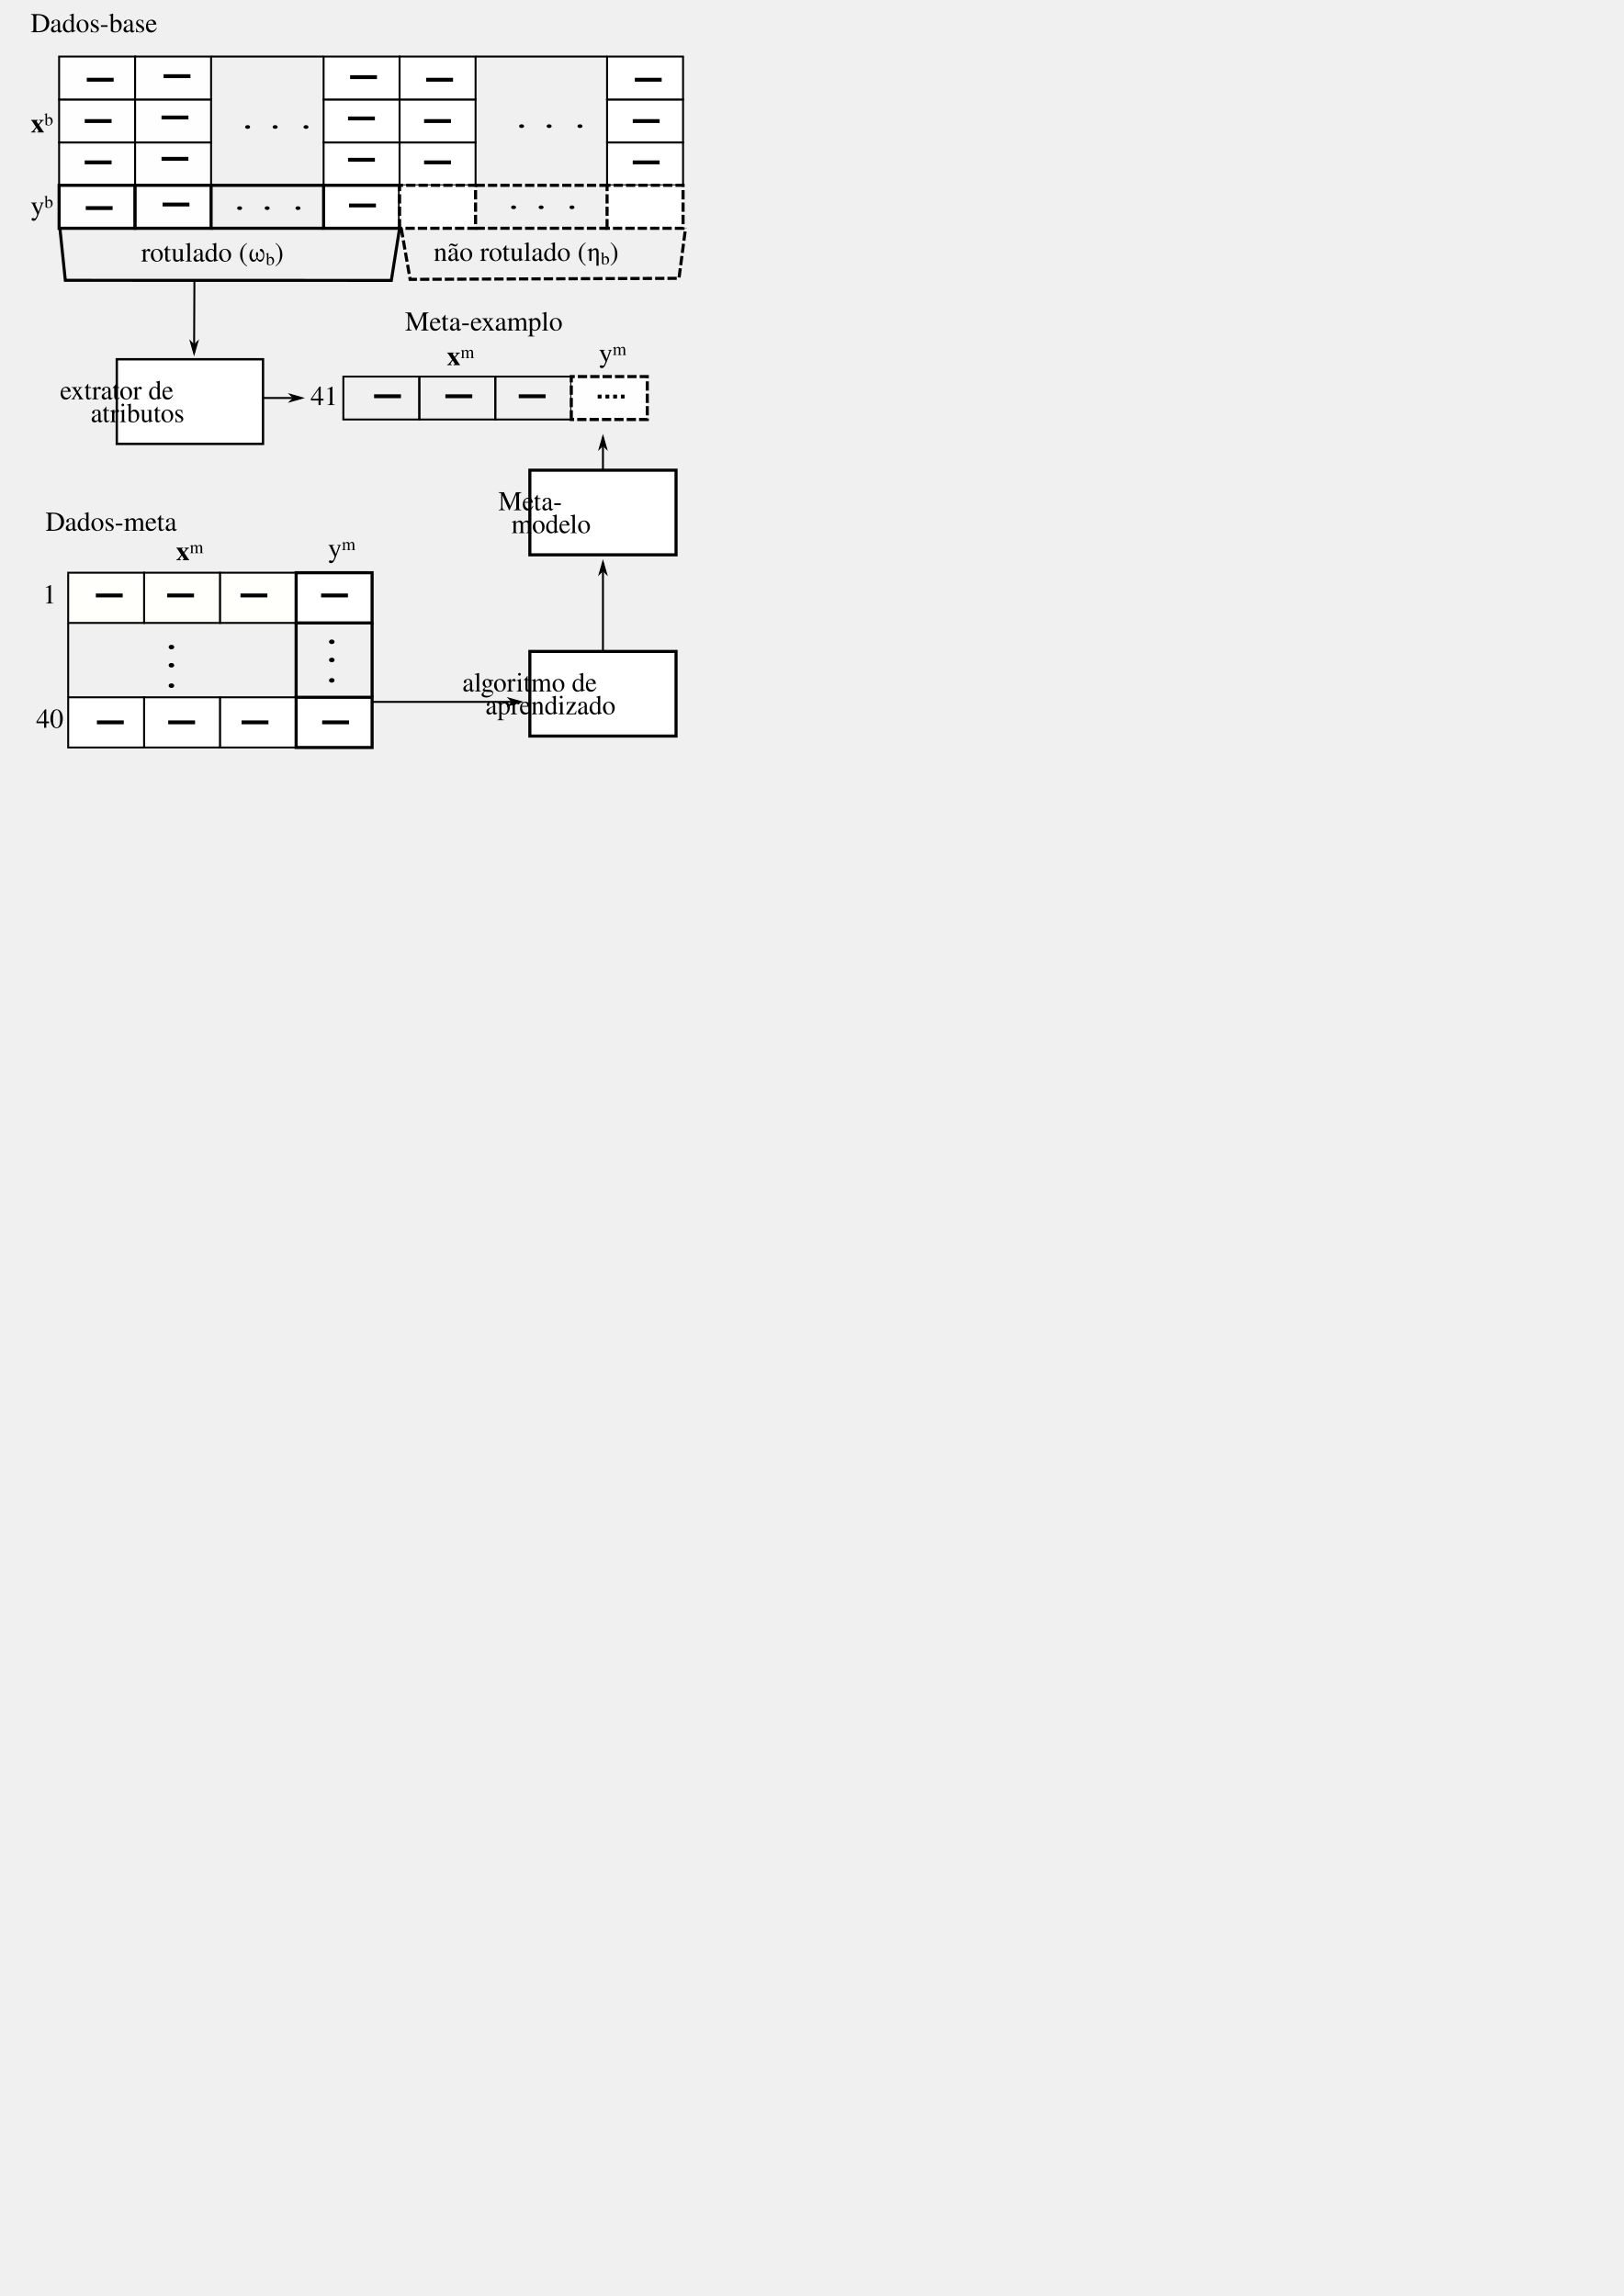
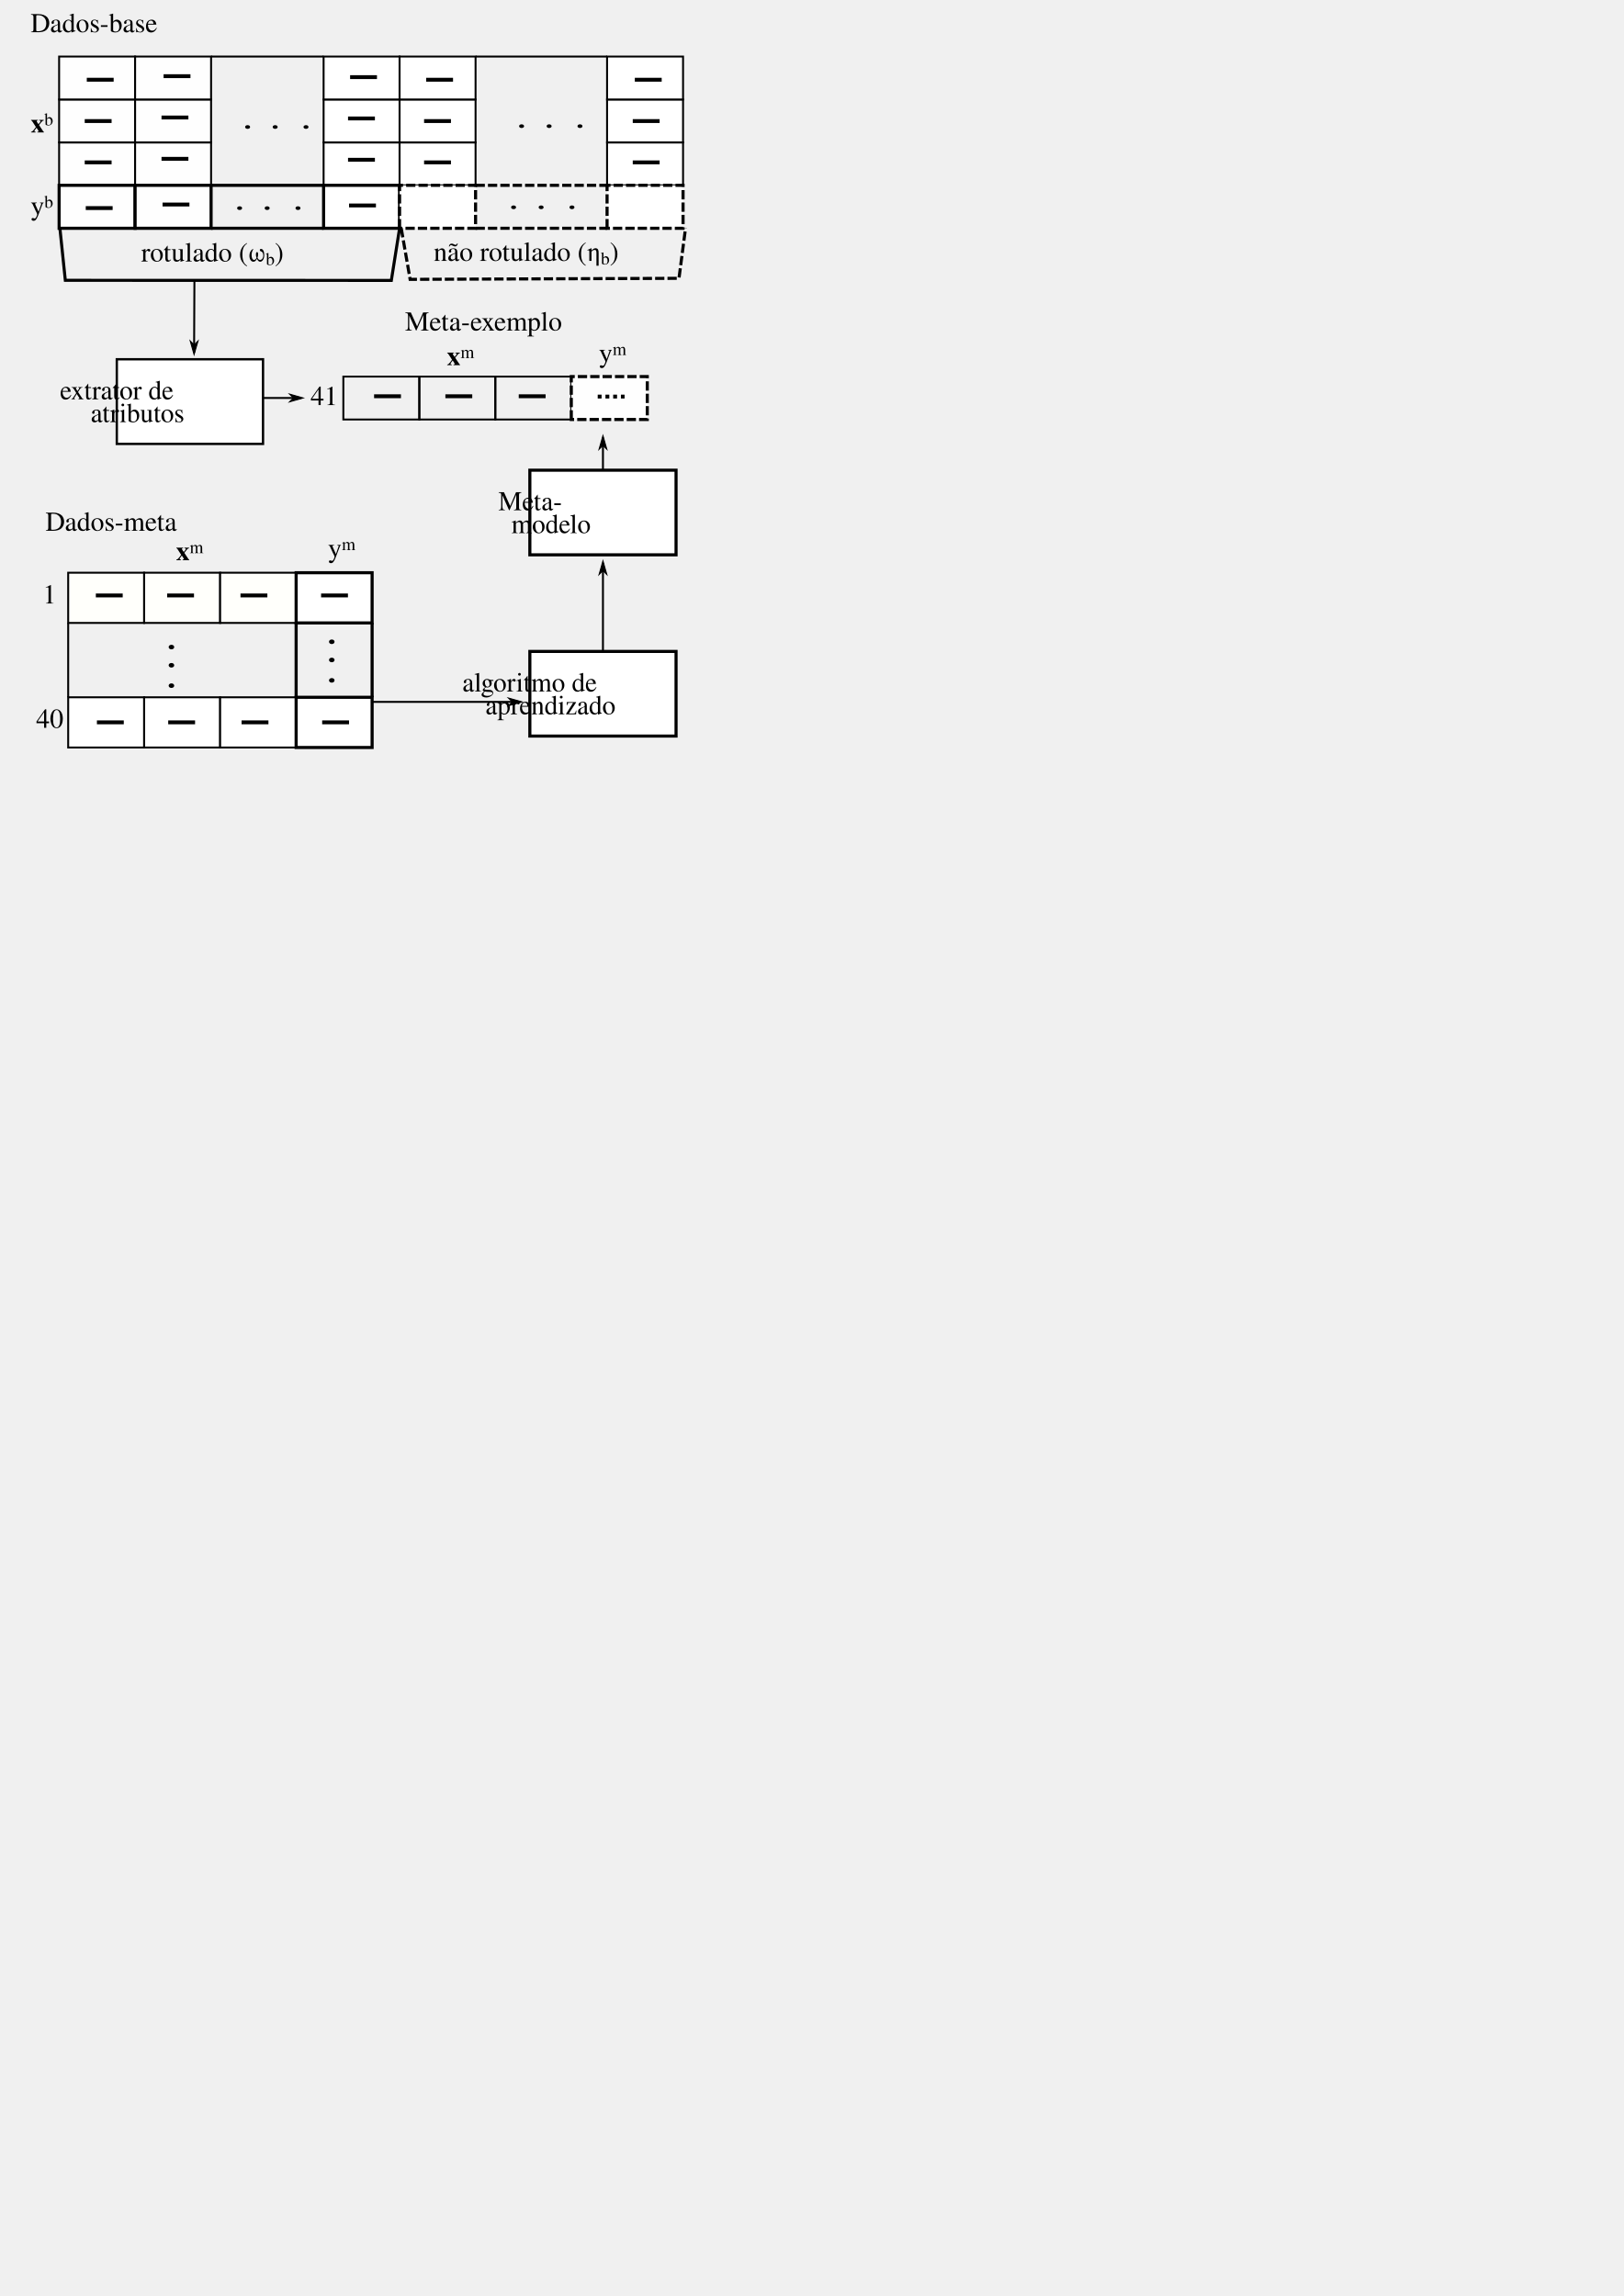
<svg xmlns="http://www.w3.org/2000/svg" width="210mm" height="297mm" viewBox="0 0 210 297" version="1.1" id="svg8">
  <defs id="defs2">
    <marker orient="auto" refY="0.0" refX="0.0" id="marker2628" style="overflow:visible;">
      <path id="path2626" d="M 0.0,0.0 L 5.0,-5.0 L -12.5,0.0 L 5.0,5.0 L 0.0,0.0 z " style="fill-rule:evenodd;stroke:#000000;stroke-width:1pt;stroke-opacity:1;fill:#000000;fill-opacity:1" transform="scale(0.4) rotate(180) translate(10,0)" />
    </marker>
    <marker orient="auto" refY="0.0" refX="0.0" id="marker2622" style="overflow:visible;">
      <path id="path2620" d="M 0.0,0.0 L 5.0,-5.0 L -12.5,0.0 L 5.0,5.0 L 0.0,0.0 z " style="fill-rule:evenodd;stroke:#000000;stroke-width:1pt;stroke-opacity:1;fill:#000000;fill-opacity:1" transform="scale(0.4) rotate(180) translate(10,0)" />
    </marker>
    <marker orient="auto" refY="0.0" refX="0.0" id="marker2616" style="overflow:visible;">
      <path id="path2614" d="M 0.0,0.0 L 5.0,-5.0 L -12.5,0.0 L 5.0,5.0 L 0.0,0.0 z " style="fill-rule:evenodd;stroke:#000000;stroke-width:1pt;stroke-opacity:1;fill:#000000;fill-opacity:1" transform="scale(0.4) rotate(180) translate(10,0)" />
    </marker>
    <marker orient="auto" refY="0.0" refX="0.0" id="marker2610" style="overflow:visible;">
      <path id="path2608" d="M 0.0,0.0 L 5.0,-5.0 L -12.5,0.0 L 5.0,5.0 L 0.0,0.0 z " style="fill-rule:evenodd;stroke:#000000;stroke-width:1pt;stroke-opacity:1;fill:#000000;fill-opacity:1" transform="scale(0.4) rotate(180) translate(10,0)" />
    </marker>
    <marker orient="auto" refY="0.0" refX="0.0" id="marker2602" style="overflow:visible;">
      <path id="path2600" d="M 0.0,0.0 L 5.0,-5.0 L -12.5,0.0 L 5.0,5.0 L 0.0,0.0 z " style="fill-rule:evenodd;stroke:#000000;stroke-width:1pt;stroke-opacity:1;fill:#000000;fill-opacity:1" transform="scale(0.4) rotate(180) translate(10,0)" />
    </marker>
    <marker orient="auto" refY="0.0" refX="0.0" id="marker1492" style="overflow:visible;">
      <path id="path1490" d="M 0.0,0.0 L 5.0,-5.0 L -12.5,0.0 L 5.0,5.0 L 0.0,0.0 z " style="fill-rule:evenodd;stroke:#000000;stroke-width:1pt;stroke-opacity:1;fill:#000000;fill-opacity:1" transform="scale(0.4) rotate(180) translate(10,0)" />
    </marker>
    <marker orient="auto" refY="0.0" refX="0.0" id="marker1484" style="overflow:visible;">
      <path id="path1482" d="M 0.0,0.0 L 5.0,-5.0 L -12.5,0.0 L 5.0,5.0 L 0.0,0.0 z " style="fill-rule:evenodd;stroke:#000000;stroke-width:1pt;stroke-opacity:1;fill:#000000;fill-opacity:1" transform="scale(0.4) rotate(180) translate(10,0)" />
    </marker>
    <marker orient="auto" refY="0.0" refX="0.0" id="Arrow1Mend" style="overflow:visible;">
      <path id="path1094" d="M 0.0,0.0 L 5.0,-5.0 L -12.5,0.0 L 5.0,5.0 L 0.0,0.0 z " style="fill-rule:evenodd;stroke:#000000;stroke-width:1pt;stroke-opacity:1;fill:#000000;fill-opacity:1" transform="scale(0.4) rotate(180) translate(10,0)" />
    </marker>
    <marker orient="auto" refY="0.0" refX="0.0" id="marker1476" style="overflow:visible">
      <path id="path1474" d="M 0.0,0.0 L 5.0,-5.0 L -12.5,0.0 L 5.0,5.0 L 0.0,0.0 z " style="fill-rule:evenodd;stroke:#000000;stroke-width:1pt;stroke-opacity:1;fill:#000000;fill-opacity:1" transform="scale(0.8) translate(12.5,0)" />
    </marker>
    <marker orient="auto" refY="0.0" refX="0.0" id="Arrow2Mend" style="overflow:visible;">
      <path id="path1112" style="fill-rule:evenodd;stroke-width:0.625;stroke-linejoin:round;stroke:#000000;stroke-opacity:1;fill:#000000;fill-opacity:1" d="M 8.719,4.034 L -2.207,0.016 L 8.719,-4.002 C 6.973,-1.63 6.983,1.616 8.719,4.034 z " transform="scale(0.6) rotate(180) translate(0,0)" />
    </marker>
    <marker orient="auto" refY="0.0" refX="0.0" id="marker1377" style="overflow:visible;">
      <path id="path1375" style="fill-rule:evenodd;stroke-width:0.625;stroke-linejoin:round;stroke:#000000;stroke-opacity:1;fill:#000000;fill-opacity:1" d="M 8.719,4.034 L -2.207,0.016 L 8.719,-4.002 C 6.973,-1.63 6.983,1.616 8.719,4.034 z " transform="scale(1.1) rotate(180) translate(1,0)" />
    </marker>
    <marker orient="auto" refY="0.0" refX="0.0" id="marker1373" style="overflow:visible;">
      <path id="path1371" d="M 0.0,0.0 L 5.0,-5.0 L -12.5,0.0 L 5.0,5.0 L 0.0,0.0 z " style="fill-rule:evenodd;stroke:#000000;stroke-width:1pt;stroke-opacity:1;fill:#000000;fill-opacity:1" transform="scale(0.8) rotate(180) translate(12.5,0)" />
    </marker>
    <marker orient="auto" refY="0.0" refX="0.0" id="Arrow2Lend" style="overflow:visible;">
      <path id="path1106" style="fill-rule:evenodd;stroke-width:0.625;stroke-linejoin:round;stroke:#000000;stroke-opacity:1;fill:#000000;fill-opacity:1" d="M 8.719,4.034 L -2.207,0.016 L 8.719,-4.002 C 6.973,-1.63 6.983,1.616 8.719,4.034 z " transform="scale(1.1) rotate(180) translate(1,0)" />
    </marker>
    <marker orient="auto" refY="0.0" refX="0.0" id="marker1367" style="overflow:visible">
      <path id="path1365" style="fill-rule:evenodd;stroke-width:0.625;stroke-linejoin:round;stroke:#000000;stroke-opacity:1;fill:#000000;fill-opacity:1" d="M 8.719,4.034 L -2.207,0.016 L 8.719,-4.002 C 6.973,-1.63 6.983,1.616 8.719,4.034 z " transform="scale(1.1) translate(1,0)" />
    </marker>
    <marker orient="auto" refY="0.0" refX="0.0" id="marker1363" style="overflow:visible">
      <path id="path1361" style="fill-rule:evenodd;stroke-width:0.625;stroke-linejoin:round;stroke:#000000;stroke-opacity:1;fill:#000000;fill-opacity:1" d="M 8.719,4.034 L -2.207,0.016 L 8.719,-4.002 C 6.973,-1.63 6.983,1.616 8.719,4.034 z " transform="scale(0.6) translate(0,0)" />
    </marker>
    <marker orient="auto" refY="0.0" refX="0.0" id="marker1359" style="overflow:visible">
      <path id="path1357" style="fill-rule:evenodd;stroke-width:0.625;stroke-linejoin:round;stroke:#000000;stroke-opacity:1;fill:#000000;fill-opacity:1" d="M 8.719,4.034 L -2.207,0.016 L 8.719,-4.002 C 6.973,-1.63 6.983,1.616 8.719,4.034 z " transform="scale(0.6) translate(0,0)" />
    </marker>
    <marker orient="auto" refY="0.0" refX="0.0" id="Arrow2Mstart" style="overflow:visible">
      <path id="path1109" style="fill-rule:evenodd;stroke-width:0.625;stroke-linejoin:round;stroke:#000000;stroke-opacity:1;fill:#000000;fill-opacity:1" d="M 8.719,4.034 L -2.207,0.016 L 8.719,-4.002 C 6.973,-1.63 6.983,1.616 8.719,4.034 z " transform="scale(0.6) translate(0,0)" />
    </marker>
    <marker orient="auto" refY="0.0" refX="0.0" id="Arrow2Lstart" style="overflow:visible">
      <path id="path1103" style="fill-rule:evenodd;stroke-width:0.625;stroke-linejoin:round;stroke:#000000;stroke-opacity:1;fill:#000000;fill-opacity:1" d="M 8.719,4.034 L -2.207,0.016 L 8.719,-4.002 C 6.973,-1.63 6.983,1.616 8.719,4.034 z " transform="scale(1.1) translate(1,0)" />
    </marker>
    <marker orient="auto" refY="0.0" refX="0.0" id="Arrow1Lstart" style="overflow:visible">
      <path id="path1085" d="M 0.0,0.0 L 5.0,-5.0 L -12.5,0.0 L 5.0,5.0 L 0.0,0.0 z " style="fill-rule:evenodd;stroke:#000000;stroke-width:1pt;stroke-opacity:1;fill:#000000;fill-opacity:1" transform="scale(0.8) translate(12.5,0)" />
    </marker>
    <marker orient="auto" refY="0.0" refX="0.0" id="Arrow1Lend" style="overflow:visible;">
      <path id="path1088" d="M 0.0,0.0 L 5.0,-5.0 L -12.5,0.0 L 5.0,5.0 L 0.0,0.0 z " style="fill-rule:evenodd;stroke:#000000;stroke-width:1pt;stroke-opacity:1;fill:#000000;fill-opacity:1" transform="scale(0.8) rotate(180) translate(12.5,0)" />
    </marker>
    <marker orient="auto" refY="0" refX="0" id="marker2622-3" style="overflow:visible">
      <path id="path2620-6" d="M 0,0 5,-5 -12.5,0 5,5 Z" style="fill:#000000;fill-opacity:1;fill-rule:evenodd;stroke:#000000;stroke-width:1pt;stroke-opacity:1" transform="matrix(-0.4,0,0,-0.4,-4,0)" />
    </marker>
    <marker orient="auto" refY="0" refX="0" id="marker1492-7" style="overflow:visible">
      <path id="path1490-5" d="M 0,0 5,-5 -12.5,0 5,5 Z" style="fill:#000000;fill-opacity:1;fill-rule:evenodd;stroke:#000000;stroke-width:1pt;stroke-opacity:1" transform="matrix(-0.4,0,0,-0.4,-4,0)" />
    </marker>
    <marker orient="auto" refY="0" refX="0" id="marker1492-3" style="overflow:visible">
      <path id="path1490-1" d="M 0,0 5,-5 -12.5,0 5,5 Z" style="fill:#000000;fill-opacity:1;fill-rule:evenodd;stroke:#000000;stroke-width:1pt;stroke-opacity:1" transform="matrix(-0.4,0,0,-0.4,-4,0)" />
    </marker>
    <marker orient="auto" refY="0" refX="0" id="Arrow1Mend-3" style="overflow:visible">
      <path id="path1094-5" d="M 0,0 5,-5 -12.5,0 5,5 Z" style="fill:#000000;fill-opacity:1;fill-rule:evenodd;stroke:#000000;stroke-width:1pt;stroke-opacity:1" transform="matrix(-0.4,0,0,-0.4,-4,0)" />
    </marker>
    <marker orient="auto" refY="0" refX="0" id="marker4415" style="overflow:visible">
      <path id="path4413" d="M 0,0 5,-5 -12.5,0 5,5 Z" style="fill:#000000;fill-opacity:1;fill-rule:evenodd;stroke:#000000;stroke-width:1pt;stroke-opacity:1" transform="matrix(-0.4,0,0,-0.4,-4,0)" />
    </marker>
  </defs>
  <g id="layer1">
    <flowRoot xml:space="preserve" id="flowRoot920" style="fill:black;fill-opacity:1;stroke:none;font-family:sans-serif;font-style:normal;font-weight:normal;font-size:40px;line-height:1.25;letter-spacing:0px;word-spacing:0px">
      <flowRegion id="flowRegion922">
        <rect id="rect924" width="281.833" height="69.195" x="19.193" y="102.771" />
      </flowRegion>
      <flowPara id="flowPara926" />
    </flowRoot>
    <text xml:space="preserve" style="font-style:normal;font-weight:normal;font-size:3.528px;line-height:1.25;font-family:sans-serif;letter-spacing:0px;word-spacing:0px;fill:#000000;fill-opacity:1;stroke:none;stroke-width:0.265;" x="123.503" y="73.696" id="text1364">
      <tspan x="123.503" y="83.06" style="font-style:normal;font-variant:normal;font-weight:normal;font-stretch:normal;font-size:3.528px;font-family:times;-inkscape-font-specification:times;text-align:center;text-anchor:middle;stroke-width:0.265;" id="tspan1370" />
    </text>
    <rect style="fill:#ffffff;fill-opacity:0.963;stroke:#000000;stroke-width:0.25;stroke-miterlimit:4;stroke-dasharray:none;stroke-dashoffset:0;stroke-opacity:1" id="rect819" width="5.554" height="9.827" x="-23.975" y="7.646" transform="rotate(-90)" />
    <rect style="fill:#ffffff;fill-opacity:0.963;stroke:#000000;stroke-width:0.25;stroke-miterlimit:4;stroke-dasharray:none;stroke-dashoffset:0;stroke-opacity:1" id="rect819-3" width="5.554" height="9.827" x="-18.421" y="7.646" transform="rotate(-90)" />
    <rect style="fill:#ffffff;fill-opacity:0.963;stroke:#000000;stroke-width:0.25;stroke-miterlimit:4;stroke-dasharray:none;stroke-dashoffset:0;stroke-opacity:1" id="rect819-6" width="5.554" height="9.827" x="-12.868" y="7.646" transform="rotate(-90)" />
    <rect style="fill:#ffffff;fill-opacity:0.963;stroke:#000000;stroke-width:0.4;stroke-miterlimit:4;stroke-dasharray:none;stroke-opacity:1" id="rect819-7" width="5.554" height="9.827" x="-29.528" y="7.646" transform="rotate(-90)" />
    <rect style="fill:#ffffff;fill-opacity:0.963;stroke:#000000;stroke-width:0.25;stroke-miterlimit:4;stroke-dasharray:none;stroke-dashoffset:0;stroke-opacity:1" id="rect819-5" width="5.554" height="9.827" x="-23.975" y="17.474" transform="rotate(-90)" />
    <rect style="fill:#ffffff;fill-opacity:0.963;stroke:#000000;stroke-width:0.25;stroke-miterlimit:4;stroke-dasharray:none;stroke-dashoffset:0;stroke-opacity:1" id="rect819-3-3" width="5.554" height="9.827" x="-18.421" y="17.474" transform="rotate(-90)" />
    <rect style="fill:#ffffff;fill-opacity:0.963;stroke:#000000;stroke-width:0.25;stroke-miterlimit:4;stroke-dasharray:none;stroke-dashoffset:0;stroke-opacity:1" id="rect819-6-5" width="5.554" height="9.827" x="-12.868" y="17.474" transform="rotate(-90)" />
    <rect style="fill:#ffffff;fill-opacity:0.963;stroke:#000000;stroke-width:0.4;stroke-miterlimit:4;stroke-dasharray:none;stroke-opacity:1" id="rect819-7-6" width="5.554" height="9.827" x="-29.528" y="17.474" transform="rotate(-90)" />
    <rect style="fill:#ffffff;fill-opacity:1;stroke:#000000;stroke-width:0.25;stroke-miterlimit:4;stroke-dasharray:none;stroke-dashoffset:0;stroke-opacity:1" id="rect819-2" width="5.554" height="9.827" x="-23.975" y="41.853" transform="rotate(-90)" />
    <rect style="fill:#ffffff;fill-opacity:1;stroke:#000000;stroke-width:0.25;stroke-miterlimit:4;stroke-dasharray:none;stroke-dashoffset:0;stroke-opacity:1" id="rect819-3-9" width="5.554" height="9.827" x="-18.421" y="41.853" transform="rotate(-90)" />
    <rect style="fill:#ffffff;fill-opacity:1;stroke:#000000;stroke-width:0.25;stroke-miterlimit:4;stroke-dasharray:none;stroke-dashoffset:0;stroke-opacity:1" id="rect819-6-1" width="5.554" height="9.827" x="-12.868" y="41.853" transform="rotate(-90)" />
    <rect style="fill:#ffffff;fill-opacity:1;stroke:#000000;stroke-width:0.4;stroke-miterlimit:4;stroke-dasharray:none;stroke-opacity:1" id="rect819-7-2" width="5.554" height="9.827" x="-29.528" y="41.853" transform="rotate(-90)" />
    <ellipse style="fill:#ffffff;fill-opacity:1;stroke:#000000;stroke-width:0.25;stroke-miterlimit:4;stroke-dasharray:none;stroke-dashoffset:0;stroke-opacity:1" id="path962" cx="-16.428" cy="32.025" transform="rotate(-90)" rx="0.113" ry="0.2" />
    <ellipse style="fill:#ffffff;fill-opacity:1;stroke:#000000;stroke-width:0.25;stroke-miterlimit:4;stroke-dasharray:none;stroke-dashoffset:0;stroke-opacity:1" id="path962-0" cx="-16.428" cy="35.588" transform="rotate(-90)" rx="0.113" ry="0.2" />
    <ellipse style="fill:#ffffff;fill-opacity:1;stroke:#000000;stroke-width:0.25;stroke-miterlimit:4;stroke-dasharray:none;stroke-dashoffset:0;stroke-opacity:1" id="path962-2" cx="-16.428" cy="39.575" transform="rotate(-90)" rx="0.113" ry="0.2" />
    <ellipse style="fill:#ffffff;fill-opacity:1;stroke:#000000;stroke-width:0.25;stroke-miterlimit:4;stroke-dasharray:none;stroke-dashoffset:0;stroke-opacity:1" id="path962-3" cx="-26.924" cy="30.989" transform="rotate(-90)" rx="0.113" ry="0.2" />
    <ellipse style="fill:#ffffff;fill-opacity:1;stroke:#000000;stroke-width:0.25;stroke-miterlimit:4;stroke-dasharray:none;stroke-dashoffset:0;stroke-opacity:1" id="path962-0-7" cx="-26.924" cy="34.552" transform="rotate(-90)" rx="0.113" ry="0.2" />
    <ellipse style="fill:#ffffff;fill-opacity:1;stroke:#000000;stroke-width:0.25;stroke-miterlimit:4;stroke-dasharray:none;stroke-dashoffset:0;stroke-opacity:1" id="path962-2-5" cx="-26.924" cy="38.54" transform="rotate(-90)" rx="0.113" ry="0.2" />
    <rect style="fill:#ffffff;fill-opacity:1;stroke:#000000;stroke-width:0.25;stroke-miterlimit:4;stroke-dasharray:none;stroke-dashoffset:0;stroke-opacity:1" id="rect819-5-7" width="5.554" height="9.827" x="-23.975" y="51.68" transform="rotate(-90)" />
    <rect style="fill:#ffffff;fill-opacity:1;stroke:#000000;stroke-width:0.25;stroke-miterlimit:4;stroke-dasharray:none;stroke-dashoffset:0;stroke-opacity:1" id="rect819-3-3-4" width="5.554" height="9.827" x="-18.421" y="51.68" transform="rotate(-90)" />
    <rect style="fill:#ffffff;fill-opacity:1;stroke:#000000;stroke-width:0.25;stroke-miterlimit:4;stroke-dasharray:none;stroke-dashoffset:0;stroke-opacity:1" id="rect819-6-5-3" width="5.554" height="9.827" x="-12.868" y="51.68" transform="rotate(-90)" />
    <rect style="fill:#ffffff;fill-opacity:1;stroke:#000000;stroke-width:0.4;stroke-miterlimit:4;stroke-dasharray:1.2, 0.4;stroke-dashoffset:0;stroke-opacity:1" id="rect819-7-6-0" width="5.554" height="9.827" x="-29.528" y="51.68" transform="rotate(-90)" />
    <rect style="fill:#ffffff;fill-opacity:1;stroke:#000000;stroke-width:0.25;stroke-miterlimit:4;stroke-dasharray:none;stroke-dashoffset:0;stroke-opacity:1" id="rect819-2-9" width="5.554" height="9.827" x="-23.975" y="78.515" transform="rotate(-90)" />
    <rect style="fill:#ffffff;fill-opacity:1;stroke:#000000;stroke-width:0.25;stroke-miterlimit:4;stroke-dasharray:none;stroke-dashoffset:0;stroke-opacity:1" id="rect819-3-9-6" width="5.554" height="9.827" x="-18.421" y="78.515" transform="rotate(-90)" />
    <rect style="fill:#ffffff;fill-opacity:1;stroke:#000000;stroke-width:0.25;stroke-miterlimit:4;stroke-dasharray:none;stroke-dashoffset:0;stroke-opacity:1" id="rect819-6-1-6" width="5.554" height="9.827" x="-12.868" y="78.515" transform="rotate(-90)" />
    <rect style="fill:#ffffff;fill-opacity:1;stroke:#000000;stroke-width:0.4;stroke-miterlimit:4;stroke-dasharray:1.2, 0.4;stroke-dashoffset:0;stroke-opacity:1" id="rect819-7-2-0" width="5.554" height="9.827" x="-29.528" y="78.515" transform="rotate(-90)" />
    <ellipse style="fill:#ffffff;fill-opacity:1;stroke:#000000;stroke-width:0.25;stroke-miterlimit:4;stroke-dasharray:none;stroke-dashoffset:0;stroke-opacity:1" id="path962-8" cx="-16.32" cy="67.459" transform="rotate(-90)" rx="0.113" ry="0.2" />
    <ellipse style="fill:#ffffff;fill-opacity:1;stroke:#000000;stroke-width:0.25;stroke-miterlimit:4;stroke-dasharray:none;stroke-dashoffset:0;stroke-opacity:1" id="path962-0-5" cx="-16.32" cy="71.022" transform="rotate(-90)" rx="0.113" ry="0.2" />
    <ellipse style="fill:#ffffff;fill-opacity:1;stroke:#000000;stroke-width:0.25;stroke-miterlimit:4;stroke-dasharray:none;stroke-dashoffset:0;stroke-opacity:1" id="path962-2-3" cx="-16.32" cy="75.01" transform="rotate(-90)" rx="0.113" ry="0.2" />
    <ellipse style="fill:#ffffff;fill-opacity:1;stroke:#000000;stroke-width:0.25;stroke-miterlimit:4;stroke-dasharray:none;stroke-dashoffset:0;stroke-opacity:1" id="path962-3-4" cx="-26.815" cy="66.424" transform="rotate(-90)" rx="0.113" ry="0.2" />
    <ellipse style="fill:#ffffff;fill-opacity:1;stroke:#000000;stroke-width:0.25;stroke-miterlimit:4;stroke-dasharray:none;stroke-dashoffset:0;stroke-opacity:1" id="path962-0-7-0" cx="-26.815" cy="69.987" transform="rotate(-90)" rx="0.113" ry="0.2" />
    <ellipse style="fill:#ffffff;fill-opacity:1;stroke:#000000;stroke-width:0.25;stroke-miterlimit:4;stroke-dasharray:none;stroke-dashoffset:0;stroke-opacity:1" id="path962-2-5-1" cx="-26.815" cy="73.974" transform="rotate(-90)" rx="0.113" ry="0.2" />
    <path style="fill:#ffffff;fill-opacity:0;stroke:#000000;stroke-width:0.394;stroke-miterlimit:4;stroke-dasharray:none;stroke-dashoffset:0;stroke-opacity:1" d="m 7.748,29.528 0.7,6.732 42.166,0.012 1.066,-6.743" id="rect3570" />
    <path style="fill:#ffffff;fill-opacity:0;stroke:#000000;stroke-width:0.4;stroke-miterlimit:4;stroke-dasharray:1.2, 0.4;stroke-dashoffset:0;stroke-opacity:1" d="m 51.891,29.519 1.152,6.617 34.773,-0.134 0.847,-6.483" id="rect3570-3" />
    <text xml:space="preserve" style="font-style:normal;font-weight:normal;font-size:3.528px;line-height:1.25;font-family:sans-serif;letter-spacing:0px;word-spacing:0px;fill:#000000;fill-opacity:1;stroke:none;stroke-width:0.265" x="29.766" y="33.824" id="text1383">
      <tspan id="tspan1381" x="29.766" y="33.824" style="font-style:normal;font-variant:normal;font-weight:normal;font-stretch:normal;font-family:times;-inkscape-font-specification:times;text-align:center;text-anchor:middle;stroke-width:0.265">rotulado (ω<tspan style="font-size:65%;baseline-shift:sub" id="tspan985">b</tspan>)</tspan>
    </text>
    <text xml:space="preserve" style="font-style:normal;font-weight:normal;font-size:3.528px;line-height:1.25;font-family:sans-serif;letter-spacing:0px;word-spacing:0px;fill:#000000;fill-opacity:1;stroke:none;stroke-width:0.265" x="70.348" y="33.751" id="text1383-6">
      <tspan id="tspan1381-7" x="70.348" y="33.751" style="font-style:normal;font-variant:normal;font-weight:normal;font-stretch:normal;font-family:times;-inkscape-font-specification:times;text-align:center;text-anchor:middle;stroke-width:0.265">não rotulado (η<tspan style="font-size:65%;baseline-shift:sub" id="tspan987">b</tspan>)</tspan>
    </text>
    <path style="fill:none;stroke:#000000;stroke-width:0.25;stroke-linecap:butt;stroke-linejoin:miter;stroke-miterlimit:4;stroke-dasharray:none;stroke-dashoffset:0;stroke-opacity:1" d="M 41.853,7.314 H 27.301" id="path1633" />
    <path style="fill:none;stroke:#000000;stroke-width:0.4;stroke-linecap:butt;stroke-linejoin:miter;stroke-miterlimit:4;stroke-dasharray:none;stroke-opacity:1" d="m 27.301,23.975 h 14.552" id="path1635" />
    <path style="fill:none;stroke:#000000;stroke-width:0.25;stroke-linecap:butt;stroke-linejoin:miter;stroke-miterlimit:4;stroke-dasharray:none;stroke-dashoffset:0;stroke-opacity:1" d="M 78.515,7.314 H 61.508" id="path1637" />
    <path style="fill:none;stroke:#000000;stroke-width:0.4;stroke-linecap:butt;stroke-linejoin:miter;stroke-miterlimit:4;stroke-dasharray:none;stroke-dashoffset:0;stroke-opacity:1" d="m 27.301,29.528 h 14.552" id="path1639" />
    <path style="fill:none;stroke:#000000;stroke-width:0.4;stroke-linecap:butt;stroke-linejoin:miter;stroke-miterlimit:4;stroke-dasharray:1.2, 0.4;stroke-dashoffset:0;stroke-opacity:1" d="m 61.508,29.528 17.007,-4e-6" id="path1641" />
    <text xml:space="preserve" style="font-style:normal;font-weight:normal;font-size:10.583px;line-height:1.25;font-family:sans-serif;letter-spacing:0px;word-spacing:0px;fill:#000000;fill-opacity:1;stroke:none;stroke-width:0.265" x="3.972" y="17.133" id="text1008-8-2">
      <tspan id="tspan1006-4-5" x="3.972" y="17.133" style="font-style:normal;font-variant:normal;font-weight:bold;font-stretch:normal;font-size:3.528px;font-family:times;-inkscape-font-specification:times;stroke-width:0.265">x<tspan style="font-weight:normal;font-size:65%;baseline-shift:super" id="tspan1758">b</tspan>
      </tspan>
    </text>
    <text xml:space="preserve" style="font-style:normal;font-weight:normal;font-size:10.583px;line-height:1.25;font-family:sans-serif;letter-spacing:0px;word-spacing:0px;fill:#000000;fill-opacity:1;stroke:none;stroke-width:0.265" x="3.968" y="27.796" id="text1017-0-7">
      <tspan id="tspan1015-3-4" x="3.968" y="27.796" style="font-style:normal;font-variant:normal;font-weight:normal;font-stretch:normal;font-size:3.528px;font-family:times;-inkscape-font-specification:times;stroke-width:0.265">y<tspan style="font-size:65%;baseline-shift:super" id="tspan1760">b</tspan>
      </tspan>
    </text>
    <path style="fill:none;stroke:#000000;stroke-width:0.5;stroke-linecap:butt;stroke-linejoin:miter;stroke-miterlimit:4;stroke-dasharray:none;stroke-opacity:1" d="m 10.958,21.004 h 3.475" id="path4975-6-9" />
    <path style="fill:none;stroke:#000000;stroke-width:0.5;stroke-linecap:butt;stroke-linejoin:miter;stroke-miterlimit:4;stroke-dasharray:none;stroke-opacity:1" d="m 10.958,15.659 h 3.475" id="path4975-6-1" />
    <path style="fill:none;stroke:#000000;stroke-width:0.5;stroke-linecap:butt;stroke-linejoin:miter;stroke-miterlimit:4;stroke-dasharray:none;stroke-opacity:1" d="m 11.225,10.313 h 3.475" id="path4975-6-7" />
    <path style="fill:none;stroke:#000000;stroke-width:0.5;stroke-linecap:butt;stroke-linejoin:miter;stroke-miterlimit:4;stroke-dasharray:none;stroke-opacity:1" d="m 11.092,26.915 h 3.475" id="path4975-6-71" />
    <path style="fill:none;stroke:#000000;stroke-width:0.5;stroke-linecap:butt;stroke-linejoin:miter;stroke-miterlimit:4;stroke-dasharray:none;stroke-opacity:1" d="m 20.89,20.545 h 3.475" id="path4975-6-9-1" />
    <path style="fill:none;stroke:#000000;stroke-width:0.5;stroke-linecap:butt;stroke-linejoin:miter;stroke-miterlimit:4;stroke-dasharray:none;stroke-opacity:1" d="m 20.89,15.199 h 3.475" id="path4975-6-1-5" />
    <path style="fill:none;stroke:#000000;stroke-width:0.5;stroke-linecap:butt;stroke-linejoin:miter;stroke-miterlimit:4;stroke-dasharray:none;stroke-opacity:1" d="m 21.157,9.854 h 3.475" id="path4975-6-7-9" />
    <path style="fill:none;stroke:#000000;stroke-width:0.5;stroke-linecap:butt;stroke-linejoin:miter;stroke-miterlimit:4;stroke-dasharray:none;stroke-opacity:1" d="m 21.024,26.455 h 3.475" id="path4975-6-71-7" />
    <path style="fill:none;stroke:#000000;stroke-width:0.5;stroke-linecap:butt;stroke-linejoin:miter;stroke-miterlimit:4;stroke-dasharray:none;stroke-opacity:1" d="m 45.013,20.667 h 3.475" id="path4975-6-9-7" />
    <path style="fill:none;stroke:#000000;stroke-width:0.5;stroke-linecap:butt;stroke-linejoin:miter;stroke-miterlimit:4;stroke-dasharray:none;stroke-opacity:1" d="m 45.013,15.322 h 3.475" id="path4975-6-1-6" />
    <path style="fill:none;stroke:#000000;stroke-width:0.5;stroke-linecap:butt;stroke-linejoin:miter;stroke-miterlimit:4;stroke-dasharray:none;stroke-opacity:1" d="m 45.28,9.977 h 3.475" id="path4975-6-7-7" />
    <path style="fill:none;stroke:#000000;stroke-width:0.5;stroke-linecap:butt;stroke-linejoin:miter;stroke-miterlimit:4;stroke-dasharray:none;stroke-opacity:1" d="m 45.146,26.578 h 3.475" id="path4975-6-71-3" />
    <path style="fill:none;stroke:#000000;stroke-width:0.5;stroke-linecap:butt;stroke-linejoin:miter;stroke-miterlimit:4;stroke-dasharray:none;stroke-opacity:1" d="m 54.849,21.005 h 3.475" id="path4975-6-9-6" />
    <path style="fill:none;stroke:#000000;stroke-width:0.5;stroke-linecap:butt;stroke-linejoin:miter;stroke-miterlimit:4;stroke-dasharray:none;stroke-opacity:1" d="m 54.849,15.66 h 3.475" id="path4975-6-1-56" />
    <path style="fill:none;stroke:#000000;stroke-width:0.5;stroke-linecap:butt;stroke-linejoin:miter;stroke-miterlimit:4;stroke-dasharray:none;stroke-opacity:1" d="m 55.117,10.314 h 3.475" id="path4975-6-7-3" />
    <path style="fill:none;stroke:#000000;stroke-width:0.5;stroke-linecap:butt;stroke-linejoin:miter;stroke-miterlimit:4;stroke-dasharray:none;stroke-opacity:1" d="m 81.837,21.005 h 3.475" id="path4975-6-9-4" />
    <path style="fill:none;stroke:#000000;stroke-width:0.5;stroke-linecap:butt;stroke-linejoin:miter;stroke-miterlimit:4;stroke-dasharray:none;stroke-opacity:1" d="m 81.837,15.66 h 3.475" id="path4975-6-1-8" />
    <path style="fill:none;stroke:#000000;stroke-width:0.5;stroke-linecap:butt;stroke-linejoin:miter;stroke-miterlimit:4;stroke-dasharray:none;stroke-opacity:1" d="m 82.104,10.314 h 3.475" id="path4975-6-7-1" />
    <path style="fill:none;stroke:#000000;stroke-width:0.4;stroke-linecap:butt;stroke-linejoin:miter;stroke-miterlimit:4;stroke-dasharray:1.2, 0.4;stroke-dashoffset:0;stroke-opacity:1" d="m 61.508,23.975 17.007,-2e-6" id="path1193" />
    <text xml:space="preserve" style="font-style:normal;font-variant:normal;font-weight:normal;font-stretch:normal;font-size:10.583px;line-height:1.25;font-family:times;-inkscape-font-specification:times;letter-spacing:0px;word-spacing:0px;fill:#000000;fill-opacity:1;stroke:none;stroke-width:0.265" x="40.165" y="52.399" id="text918-4">
      <tspan id="tspan916-9" x="40.165" y="52.399" style="font-style:normal;font-variant:normal;font-weight:normal;font-stretch:normal;font-size:3.528px;font-family:times;-inkscape-font-specification:times;stroke-width:0.265">41</tspan>
    </text>
    <rect style="fill:#ffffff;fill-opacity:1;stroke:#000000;stroke-width:0.303;stroke-miterlimit:4;stroke-dasharray:none;stroke-dashoffset:4;stroke-opacity:1" id="rect1360" width="18.91" height="10.948" x="15.107" y="46.473" />
    <text xml:space="preserve" style="font-style:normal;font-weight:normal;font-size:10.465px;line-height:17%;font-family:sans-serif;letter-spacing:0px;word-spacing:0px;fill:#000000;fill-opacity:1;stroke:none;stroke-width:0.262" x="24.793" y="51.083" id="text1376" transform="scale(0.9888546,1.011271)">
      <tspan x="24.793" y="51.083" style="font-style:normal;font-variant:normal;font-weight:normal;font-stretch:normal;font-size:3.488px;line-height:17%;font-family:times;-inkscape-font-specification:times;text-align:center;text-anchor:middle;stroke-width:0.262" id="tspan1378">extrator de</tspan>
      <tspan x="24.793" y="54.001" style="font-style:normal;font-variant:normal;font-weight:normal;font-stretch:normal;font-size:3.488px;line-height:17%;font-family:times;-inkscape-font-specification:times;text-align:center;text-anchor:middle;stroke-width:0.262" id="tspan1177">atributos</tspan>
    </text>
    <path style="fill:none;stroke:#000000;stroke-width:0.25;stroke-linecap:butt;stroke-linejoin:miter;stroke-miterlimit:4;stroke-dasharray:none;stroke-opacity:1;marker-end:url(#marker1492-7)" d="m 33.95,51.48 h 5.004" id="path1488" />
    <text xml:space="preserve" style="font-style:normal;font-weight:normal;font-size:3.528px;line-height:1.25;font-family:sans-serif;letter-spacing:0px;word-spacing:0px;fill:#000000;fill-opacity:1;stroke:none;stroke-width:0.265" x="3.954" y="4.169" id="text1708-4">
      <tspan id="tspan1706-5" x="3.954" y="4.169" style="font-style:normal;font-variant:normal;font-weight:normal;font-stretch:normal;font-size:3.528px;font-family:times;-inkscape-font-specification:times;stroke-width:0.265">Dados-base</tspan>
    </text>
    <text xml:space="preserve" style="font-style:normal;font-weight:normal;font-size:10.583px;line-height:1.25;font-family:sans-serif;letter-spacing:0px;word-spacing:0px;fill:#000000;fill-opacity:1;stroke:none;stroke-width:0.265" x="57.794" y="47.231" id="text1008-8-3">
      <tspan id="tspan1006-4-0" x="57.794" y="47.231" style="font-style:normal;font-variant:normal;font-weight:bold;font-stretch:normal;font-size:3.528px;font-family:times;-inkscape-font-specification:times;stroke-width:0.265">x<tspan style="font-weight:normal;font-size:2.293px;baseline-shift:super;stroke-width:0.265" id="tspan1629-7">m</tspan>
      </tspan>
    </text>
    <text xml:space="preserve" style="font-style:normal;font-weight:normal;font-size:10.583px;line-height:1.25;font-family:sans-serif;letter-spacing:0px;word-spacing:0px;fill:#000000;fill-opacity:1;stroke:none;stroke-width:0.265" x="77.461" y="46.847" id="text1017-0-8">
      <tspan id="tspan1015-3-6" x="77.461" y="46.847" style="font-style:normal;font-variant:normal;font-weight:normal;font-stretch:normal;font-size:3.528px;font-family:times;-inkscape-font-specification:times;stroke-width:0.265">y<tspan style="font-size:2.293px;baseline-shift:super;stroke-width:0.265" id="tspan1631-8">m</tspan>
      </tspan>
    </text>
    <text xml:space="preserve" style="font-style:normal;font-weight:normal;font-size:3.528px;line-height:1.25;font-family:sans-serif;letter-spacing:0px;word-spacing:0px;fill:#000000;fill-opacity:1;stroke:none;stroke-width:0.265" x="52.382" y="42.756" id="text1708-4-8">
-       <tspan id="tspan1706-5-4" x="52.382" y="42.756" style="font-style:normal;font-variant:normal;font-weight:normal;font-stretch:normal;font-size:3.528px;font-family:times;-inkscape-font-specification:times;stroke-width:0.265">Meta-examplo</tspan>
+       <tspan id="tspan1706-5-4" x="52.382" y="42.756" style="font-style:normal;font-variant:normal;font-weight:normal;font-stretch:normal;font-size:3.528px;font-family:times;-inkscape-font-specification:times;stroke-width:0.265">Meta-exemplo</tspan>
    </text>
    <path style="fill:none;stroke:#000000;stroke-width:0.25;stroke-linecap:butt;stroke-linejoin:miter;stroke-miterlimit:4;stroke-dasharray:none;stroke-opacity:1;marker-end:url(#marker2622-3)" d="m 25.145,36.178 -0.044,9.434" id="path2618" />
    <path style="fill:none;stroke:#000000;stroke-width:0.5;stroke-linecap:butt;stroke-linejoin:miter;stroke-miterlimit:4;stroke-dasharray:none;stroke-opacity:1" d="m 48.382,51.256 h 3.475" id="path4975-6" />
    <path style="fill:none;stroke:#000000;stroke-width:0.5;stroke-linecap:butt;stroke-linejoin:miter;stroke-miterlimit:4;stroke-dasharray:none;stroke-opacity:1" d="m 57.603,51.256 h 3.475" id="path4975-7-10" />
    <path style="fill:none;stroke:#000000;stroke-width:0.5;stroke-linecap:butt;stroke-linejoin:miter;stroke-miterlimit:4;stroke-dasharray:none;stroke-opacity:1" d="m 67.091,51.256 h 3.475" id="path4975-7-1-6" />
    <rect style="fill:#ffffff;fill-opacity:0;stroke:#000000;stroke-width:0.25;stroke-miterlimit:4;stroke-dasharray:none;stroke-dashoffset:0;stroke-opacity:1" id="rect819-59" width="5.554" height="9.827" x="-54.265" y="44.406" transform="rotate(-90)" />
    <rect style="fill:#ffffff;fill-opacity:0;stroke:#000000;stroke-width:0.25;stroke-miterlimit:4;stroke-dasharray:none;stroke-dashoffset:0;stroke-opacity:1" id="rect819-4" width="5.554" height="9.827" x="-54.265" y="54.234" transform="rotate(-90)" />
    <rect style="fill:#ffffff;fill-opacity:0;stroke:#000000;stroke-width:0.25;stroke-miterlimit:4;stroke-dasharray:none;stroke-dashoffset:0;stroke-opacity:1" id="rect819-9" width="5.554" height="9.827" x="-54.265" y="64.061" transform="rotate(-90)" />
    <rect style="fill:#ffffff;fill-opacity:0.963;stroke:#000000;stroke-width:0.4;stroke-miterlimit:4;stroke-dasharray:1.2, 0.4;stroke-dashoffset:0;stroke-opacity:1" id="rect819-0" width="5.554" height="9.827" x="-54.265" y="73.888" transform="rotate(-90)" />
    <text xml:space="preserve" style="font-style:normal;font-variant:normal;font-weight:normal;font-stretch:normal;font-size:10.583px;line-height:1.25;font-family:times;-inkscape-font-specification:times;letter-spacing:0px;word-spacing:0px;fill:#000000;fill-opacity:1;stroke:none;stroke-width:0.265" x="5.522" y="78.062" id="text918-89">
      <tspan id="tspan916-7" x="5.522" y="78.062" style="font-style:normal;font-variant:normal;font-weight:normal;font-stretch:normal;font-size:3.528px;font-family:times;-inkscape-font-specification:times;stroke-width:0.265">1</tspan>
    </text>
    <text xml:space="preserve" style="font-style:normal;font-variant:normal;font-weight:normal;font-stretch:normal;font-size:10.583px;line-height:1.25;font-family:times;-inkscape-font-specification:times;letter-spacing:0px;word-spacing:0px;fill:#000000;fill-opacity:1;stroke:none;stroke-width:0.265" x="4.67" y="94.144" id="text918-9-3">
      <tspan x="4.67" y="94.144" style="font-style:normal;font-variant:normal;font-weight:normal;font-stretch:normal;font-size:3.528px;font-family:times;-inkscape-font-specification:times;stroke-width:0.265" id="tspan958-61">40</tspan>
    </text>
    <text xml:space="preserve" style="font-style:normal;font-weight:normal;font-size:10.583px;line-height:1.25;font-family:sans-serif;letter-spacing:0px;word-spacing:0px;fill:#000000;fill-opacity:1;stroke:none;stroke-width:0.265" x="22.761" y="72.468" id="text1008-8">
      <tspan id="tspan1006-4" x="22.761" y="72.468" style="font-style:normal;font-variant:normal;font-weight:bold;font-stretch:normal;font-size:3.528px;font-family:times;-inkscape-font-specification:times;stroke-width:0.265">x<tspan style="font-weight:normal;font-size:2.293px;baseline-shift:super;stroke-width:0.265" id="tspan1629">m</tspan>
      </tspan>
    </text>
    <text xml:space="preserve" style="font-style:normal;font-weight:normal;font-size:10.583px;line-height:1.25;font-family:sans-serif;letter-spacing:0px;word-spacing:0px;fill:#000000;fill-opacity:1;stroke:none;stroke-width:0.265" x="42.428" y="72.083" id="text1017-0">
      <tspan id="tspan1015-3" x="42.428" y="72.083" style="font-style:normal;font-variant:normal;font-weight:normal;font-stretch:normal;font-size:3.528px;font-family:times;-inkscape-font-specification:times;stroke-width:0.265">y<tspan style="font-size:2.293px;baseline-shift:super;stroke-width:0.265" id="tspan1631">m</tspan>
      </tspan>
    </text>
    <rect style="fill:#fffffb;fill-opacity:1;stroke:#000000;stroke-width:0.25;stroke-miterlimit:4;stroke-dasharray:none;stroke-opacity:1" id="rect819-5-1" width="9.827" height="6.495" x="8.818" y="74.084" />
    <rect style="fill:#fffffb;fill-opacity:1;stroke:#000000;stroke-width:0.25;stroke-miterlimit:4;stroke-dasharray:none;stroke-opacity:1" id="rect819-3-3-0" width="9.827" height="6.495" x="18.645" y="74.084" />
    <rect style="fill:#fffffb;fill-opacity:1;stroke:#000000;stroke-width:0.25;stroke-miterlimit:4;stroke-dasharray:none;stroke-opacity:1" id="rect819-6-5-6" width="9.827" height="6.495" x="28.472" y="74.084" />
    <rect style="fill:#ffffff;fill-opacity:1;stroke:#000000;stroke-width:0.4;stroke-miterlimit:4;stroke-dasharray:none;stroke-opacity:1" id="rect819-7-6-3" width="9.827" height="6.495" x="38.3" y="74.084" />
    <rect style="fill:#ffffff;fill-opacity:1;stroke:#000000;stroke-width:0.25;stroke-miterlimit:4;stroke-dasharray:none;stroke-opacity:1" id="rect819-2-2" width="9.827" height="6.495" x="8.818" y="90.198" />
    <rect style="fill:#ffffff;fill-opacity:1;stroke:#000000;stroke-width:0.25;stroke-miterlimit:4;stroke-dasharray:none;stroke-opacity:1" id="rect819-3-9-0" width="9.827" height="6.495" x="18.645" y="90.198" />
    <rect style="fill:#ffffff;fill-opacity:1;stroke:#000000;stroke-width:0.25;stroke-miterlimit:4;stroke-dasharray:none;stroke-opacity:1" id="rect819-6-1-61" width="9.827" height="6.495" x="28.472" y="90.198" />
    <rect style="fill:#ffffff;fill-opacity:1;stroke:#000000;stroke-width:0.4;stroke-miterlimit:4;stroke-dasharray:none;stroke-opacity:1" id="rect819-7-2-5" width="9.827" height="6.495" x="38.3" y="90.198" />
    <ellipse style="fill:#ffffff;fill-opacity:1;stroke:#000000;stroke-width:0.325;stroke-miterlimit:4;stroke-dasharray:none;stroke-dashoffset:0;stroke-opacity:1" id="path962-5" cx="22.172" cy="83.702" rx="0.2" ry="0.132" />
    <ellipse style="fill:#ffffff;fill-opacity:1;stroke:#000000;stroke-width:0.325;stroke-miterlimit:4;stroke-dasharray:none;stroke-dashoffset:0;stroke-opacity:1" id="path962-0-4" cx="22.172" cy="86.057" rx="0.2" ry="0.132" />
    <ellipse style="fill:#ffffff;fill-opacity:1;stroke:#000000;stroke-width:0.325;stroke-miterlimit:4;stroke-dasharray:none;stroke-dashoffset:0;stroke-opacity:1" id="path962-2-7" cx="22.172" cy="88.693" rx="0.2" ry="0.132" />
    <ellipse style="fill:#ffffff;fill-opacity:1;stroke:#000000;stroke-width:0.325;stroke-miterlimit:4;stroke-dasharray:none;stroke-dashoffset:0;stroke-opacity:1" id="path962-3-6" cx="42.909" cy="83.018" rx="0.2" ry="0.132" />
    <ellipse style="fill:#ffffff;fill-opacity:1;stroke:#000000;stroke-width:0.325;stroke-miterlimit:4;stroke-dasharray:none;stroke-dashoffset:0;stroke-opacity:1" id="path962-0-7-5" cx="42.909" cy="85.372" rx="0.2" ry="0.132" />
    <ellipse style="fill:#ffffff;fill-opacity:1;stroke:#000000;stroke-width:0.325;stroke-miterlimit:4;stroke-dasharray:none;stroke-dashoffset:0;stroke-opacity:1" id="path962-2-5-6" cx="42.909" cy="88.008" rx="0.2" ry="0.132" />
    <path style="fill:none;stroke:#000000;stroke-width:0.25;stroke-linecap:butt;stroke-linejoin:miter;stroke-miterlimit:4;stroke-dasharray:none;stroke-opacity:1" d="M 8.818,90.198 V 80.58" id="path1633-9" />
    <path style="fill:none;stroke:#000000;stroke-width:0.4;stroke-linecap:butt;stroke-linejoin:miter;stroke-miterlimit:4;stroke-dasharray:none;stroke-opacity:1" d="m 48.127,80.58 v 9.618" id="path1635-3" />
    <path style="fill:none;stroke:#000000;stroke-width:0.4;stroke-linecap:butt;stroke-linejoin:miter;stroke-miterlimit:4;stroke-dasharray:none;stroke-opacity:1" d="m 38.3,80.58 v 9.618" id="path1639-7" />
    <text xml:space="preserve" style="font-style:normal;font-weight:normal;font-size:3.528px;line-height:1.25;font-family:sans-serif;letter-spacing:0px;word-spacing:0px;fill:#000000;fill-opacity:1;stroke:none;stroke-width:0.265" x="5.871" y="68.656" id="text1708">
      <tspan id="tspan1706" x="5.871" y="68.656" style="font-style:normal;font-variant:normal;font-weight:normal;font-stretch:normal;font-size:3.528px;font-family:times;-inkscape-font-specification:times;stroke-width:0.265">Dados-meta</tspan>
    </text>
    <rect style="fill:#ffffff;fill-opacity:1;stroke:#000000;stroke-width:0.4;stroke-miterlimit:4;stroke-dasharray:none;stroke-dashoffset:4;stroke-opacity:1" id="rect1360-4" width="18.91" height="10.948" x="68.527" y="84.266" />
    <text xml:space="preserve" style="font-style:normal;font-weight:normal;font-size:10.465px;line-height:17%;font-family:sans-serif;letter-spacing:0px;word-spacing:0px;fill:#000000;fill-opacity:1;stroke:none;stroke-width:0.262" x="78.801" y="88.455" id="text1376-9" transform="scale(0.9888546,1.011271)">
      <tspan x="78.801" y="88.455" style="font-style:normal;font-variant:normal;font-weight:normal;font-stretch:normal;font-size:3.488px;line-height:17%;font-family:times;-inkscape-font-specification:times;text-align:center;text-anchor:middle;stroke-width:0.262" id="tspan2729">algoritmo de</tspan>
      <tspan x="78.801" y="91.373" style="font-style:normal;font-variant:normal;font-weight:normal;font-stretch:normal;font-size:3.488px;line-height:17%;font-family:times;-inkscape-font-specification:times;text-align:center;text-anchor:middle;stroke-width:0.262" id="tspan1173">aprendizado</tspan>
    </text>
    <path style="fill:none;stroke:#000000;stroke-width:0.25;stroke-linecap:butt;stroke-linejoin:miter;stroke-miterlimit:4;stroke-dasharray:none;stroke-opacity:1;marker-end:url(#marker1492-3)" d="M 77.982,84.199 V 72.812" id="path1488-6" />
    <rect style="fill:#ffffff;fill-opacity:1;stroke:#000000;stroke-width:0.4;stroke-miterlimit:4;stroke-dasharray:none;stroke-dashoffset:4;stroke-opacity:1" id="rect1360-4-2" width="18.91" height="10.948" x="68.527" y="60.822" />
    <text xml:space="preserve" style="font-style:normal;font-weight:normal;font-size:10.465px;line-height:17%;font-family:sans-serif;letter-spacing:0px;word-spacing:0px;fill:#000000;fill-opacity:1;stroke:none;stroke-width:0.262" x="78.869" y="65.273" id="text1376-9-6" transform="scale(0.9888546,1.011271)">
      <tspan x="78.869" y="65.273" style="font-style:normal;font-variant:normal;font-weight:normal;font-stretch:normal;font-size:3.488px;line-height:17%;font-family:times;-inkscape-font-specification:times;text-align:center;text-anchor:middle;stroke-width:0.262" id="tspan2729-4">Meta-</tspan>
      <tspan x="78.869" y="68.19" style="font-style:normal;font-variant:normal;font-weight:normal;font-stretch:normal;font-size:3.488px;line-height:17%;font-family:times;-inkscape-font-specification:times;text-align:center;text-anchor:middle;stroke-width:0.262" id="tspan4304">modelo</tspan>
    </text>
    <path style="fill:none;stroke:#000000;stroke-width:0.25;stroke-linecap:butt;stroke-linejoin:miter;stroke-miterlimit:4;stroke-dasharray:none;stroke-opacity:1;marker-end:url(#Arrow1Mend-3)" d="M 47.991,90.793 H 67.257" id="path4312" />
    <path style="fill:none;stroke:#000000;stroke-width:0.25;stroke-linecap:butt;stroke-linejoin:miter;stroke-miterlimit:4;stroke-dasharray:none;stroke-opacity:1;marker-end:url(#marker4415)" d="M 77.982,60.873 V 56.61" id="path4411" />
    <path style="fill:none;stroke:#000000;stroke-width:0.5;stroke-linecap:butt;stroke-linejoin:miter;stroke-miterlimit:4;stroke-dasharray:none;stroke-opacity:1" d="m 12.395,77.024 h 3.475" id="path4975" />
    <path style="fill:none;stroke:#000000;stroke-width:0.5;stroke-linecap:butt;stroke-linejoin:miter;stroke-miterlimit:4;stroke-dasharray:none;stroke-opacity:1" d="M 21.616,77.024 H 25.091" id="path4975-7" />
    <path style="fill:none;stroke:#000000;stroke-width:0.5;stroke-linecap:butt;stroke-linejoin:miter;stroke-miterlimit:4;stroke-dasharray:none;stroke-opacity:1" d="m 31.104,77.024 h 3.475" id="path4975-7-1" />
    <path style="fill:none;stroke:#000000;stroke-width:0.5;stroke-linecap:butt;stroke-linejoin:miter;stroke-miterlimit:4;stroke-dasharray:none;stroke-opacity:1" d="M 41.528,77.024 H 45.002" id="path4975-7-1-7" />
    <path style="fill:none;stroke:#000000;stroke-width:0.5;stroke-linecap:butt;stroke-linejoin:miter;stroke-miterlimit:4;stroke-dasharray:none;stroke-opacity:1" d="m 12.534,93.439 h 3.475" id="path4975-2" />
    <path style="fill:none;stroke:#000000;stroke-width:0.5;stroke-linecap:butt;stroke-linejoin:miter;stroke-miterlimit:4;stroke-dasharray:none;stroke-opacity:1" d="m 21.755,93.439 h 3.475" id="path4975-7-7" />
    <path style="fill:none;stroke:#000000;stroke-width:0.5;stroke-linecap:butt;stroke-linejoin:miter;stroke-miterlimit:4;stroke-dasharray:none;stroke-opacity:1" d="m 31.243,93.439 h 3.475" id="path4975-7-1-2" />
    <path style="fill:none;stroke:#000000;stroke-width:0.5;stroke-linecap:butt;stroke-linejoin:miter;stroke-miterlimit:4;stroke-dasharray:none;stroke-opacity:1" d="m 41.667,93.439 h 3.475" id="path4975-7-1-7-2" />
    <path style="fill:none;stroke:#000000;stroke-width:0.5;stroke-linecap:butt;stroke-linejoin:miter;stroke-miterlimit:4;stroke-dasharray:0.5, 0.5;stroke-dashoffset:0;stroke-opacity:1" d="m 77.305,51.299 h 3.475" id="path4975-7-1-7-1-6" />
  </g>
</svg>
